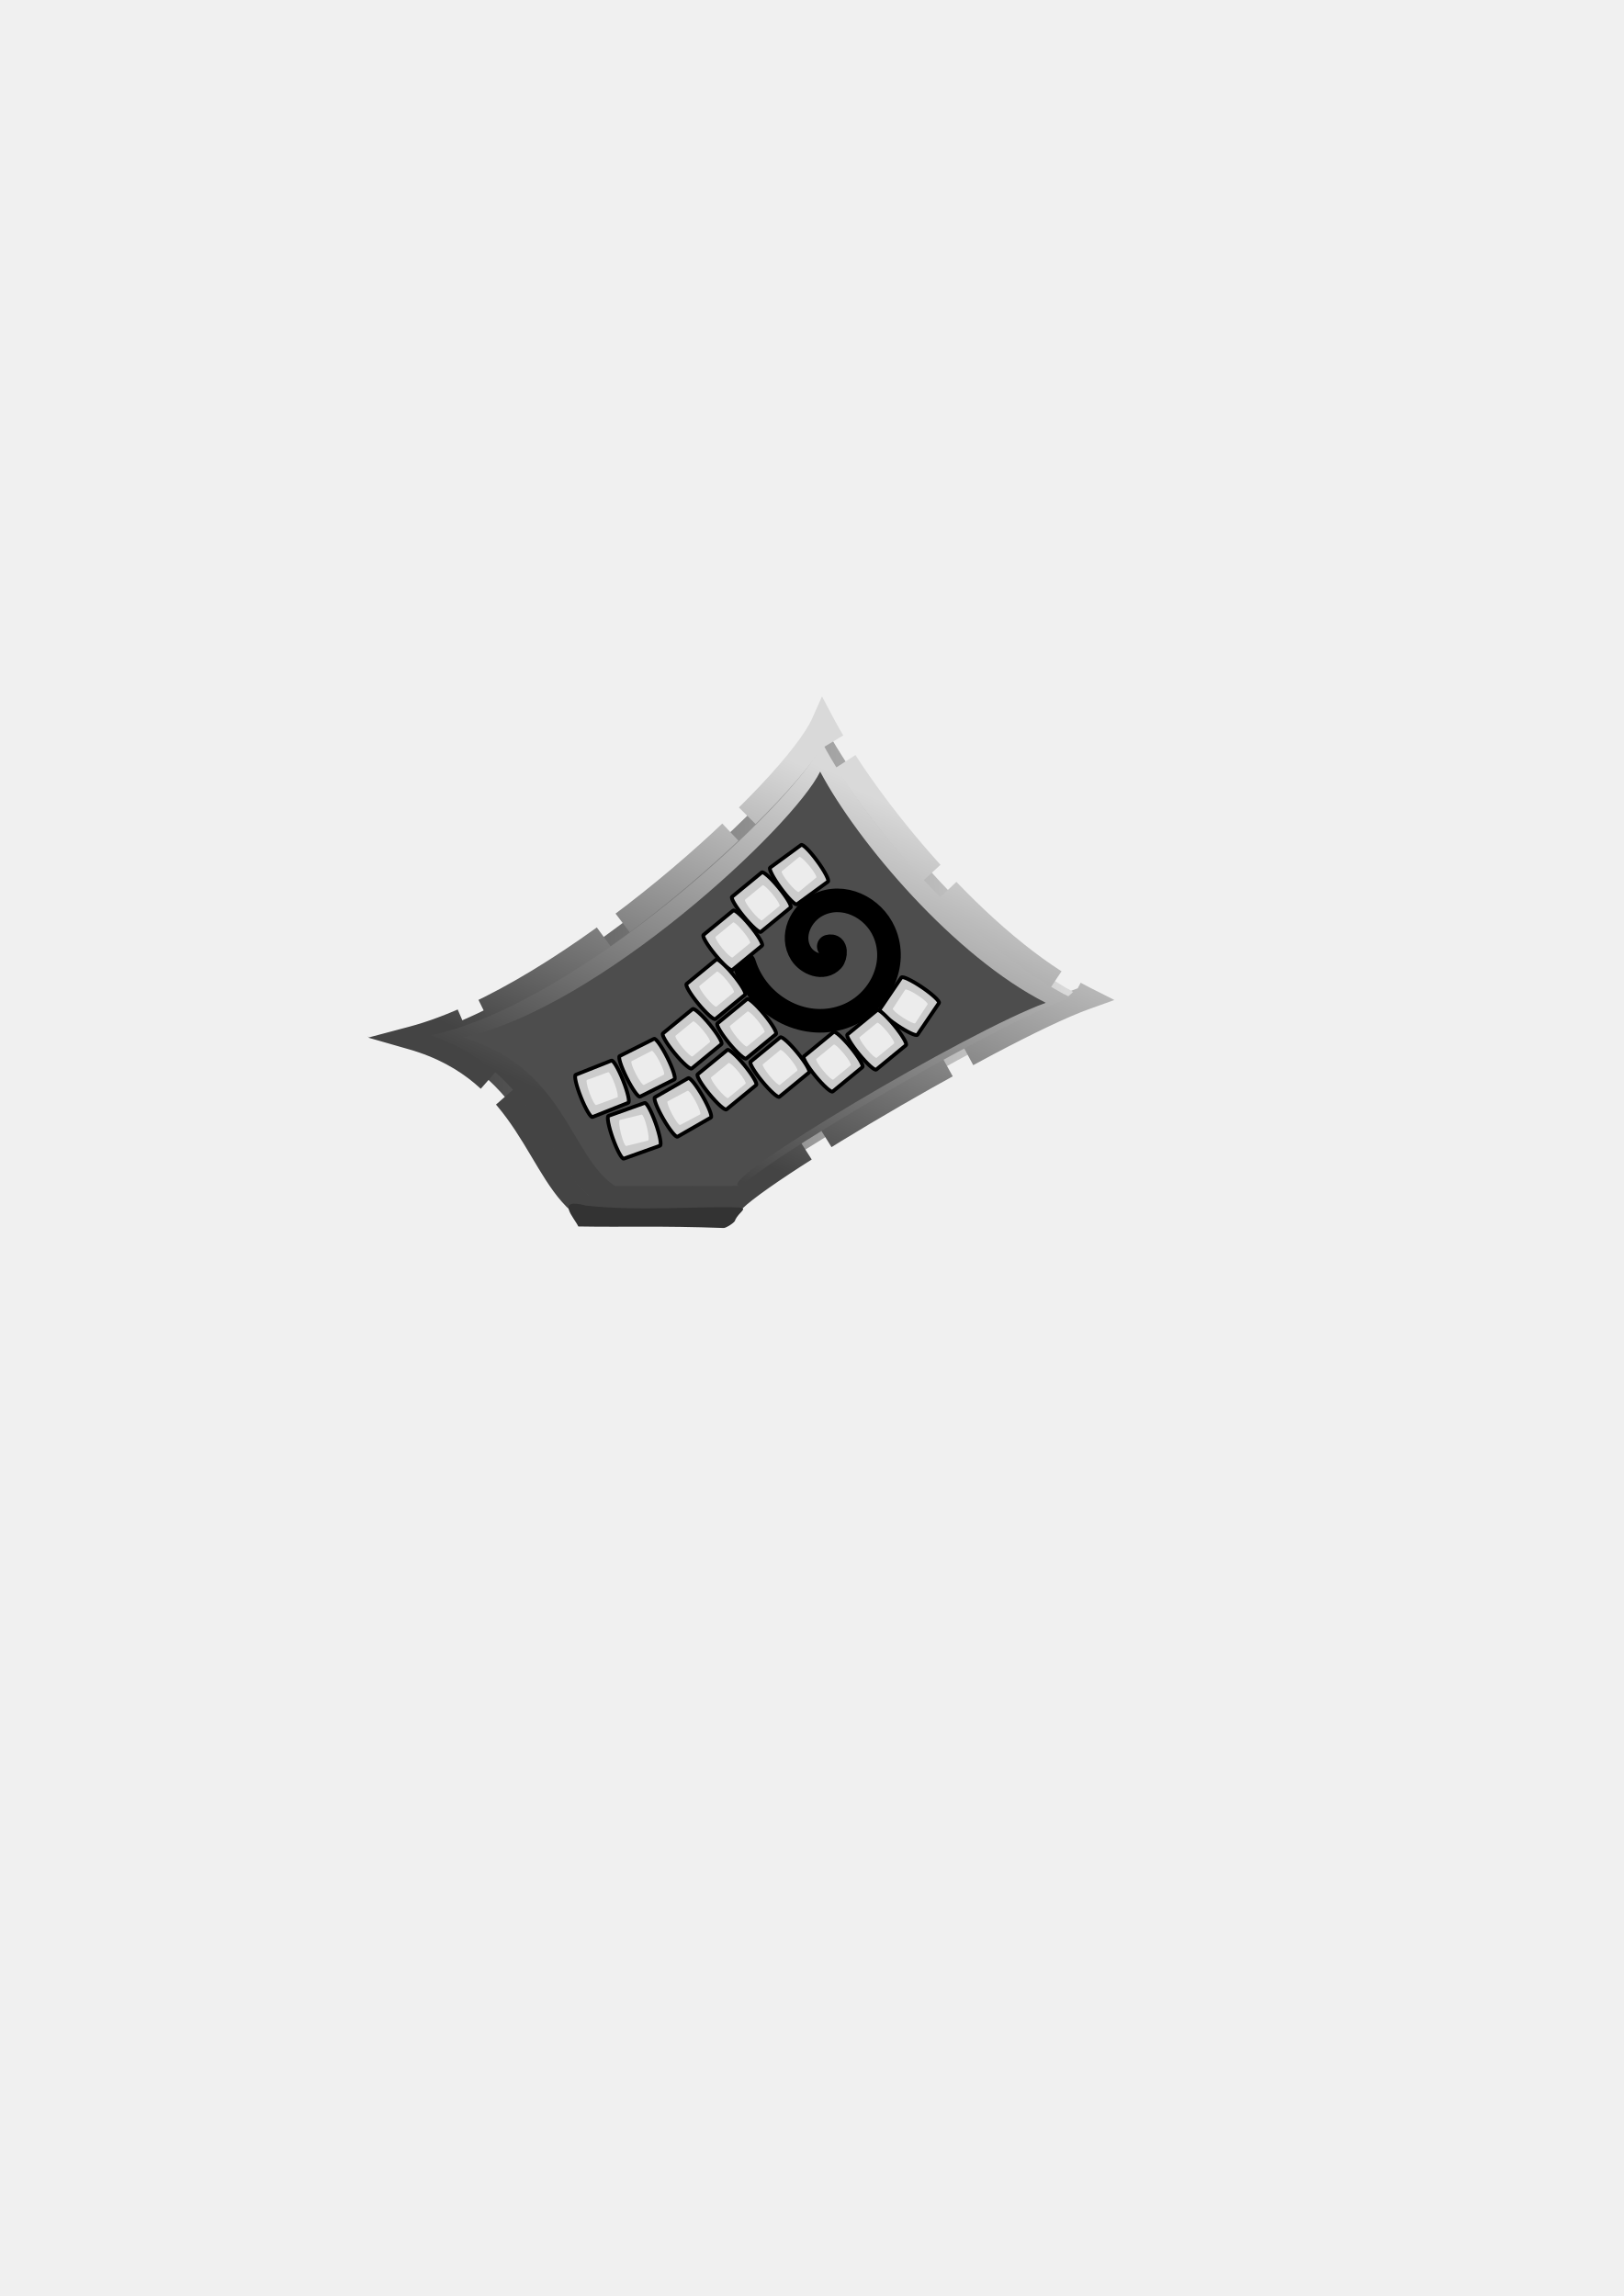
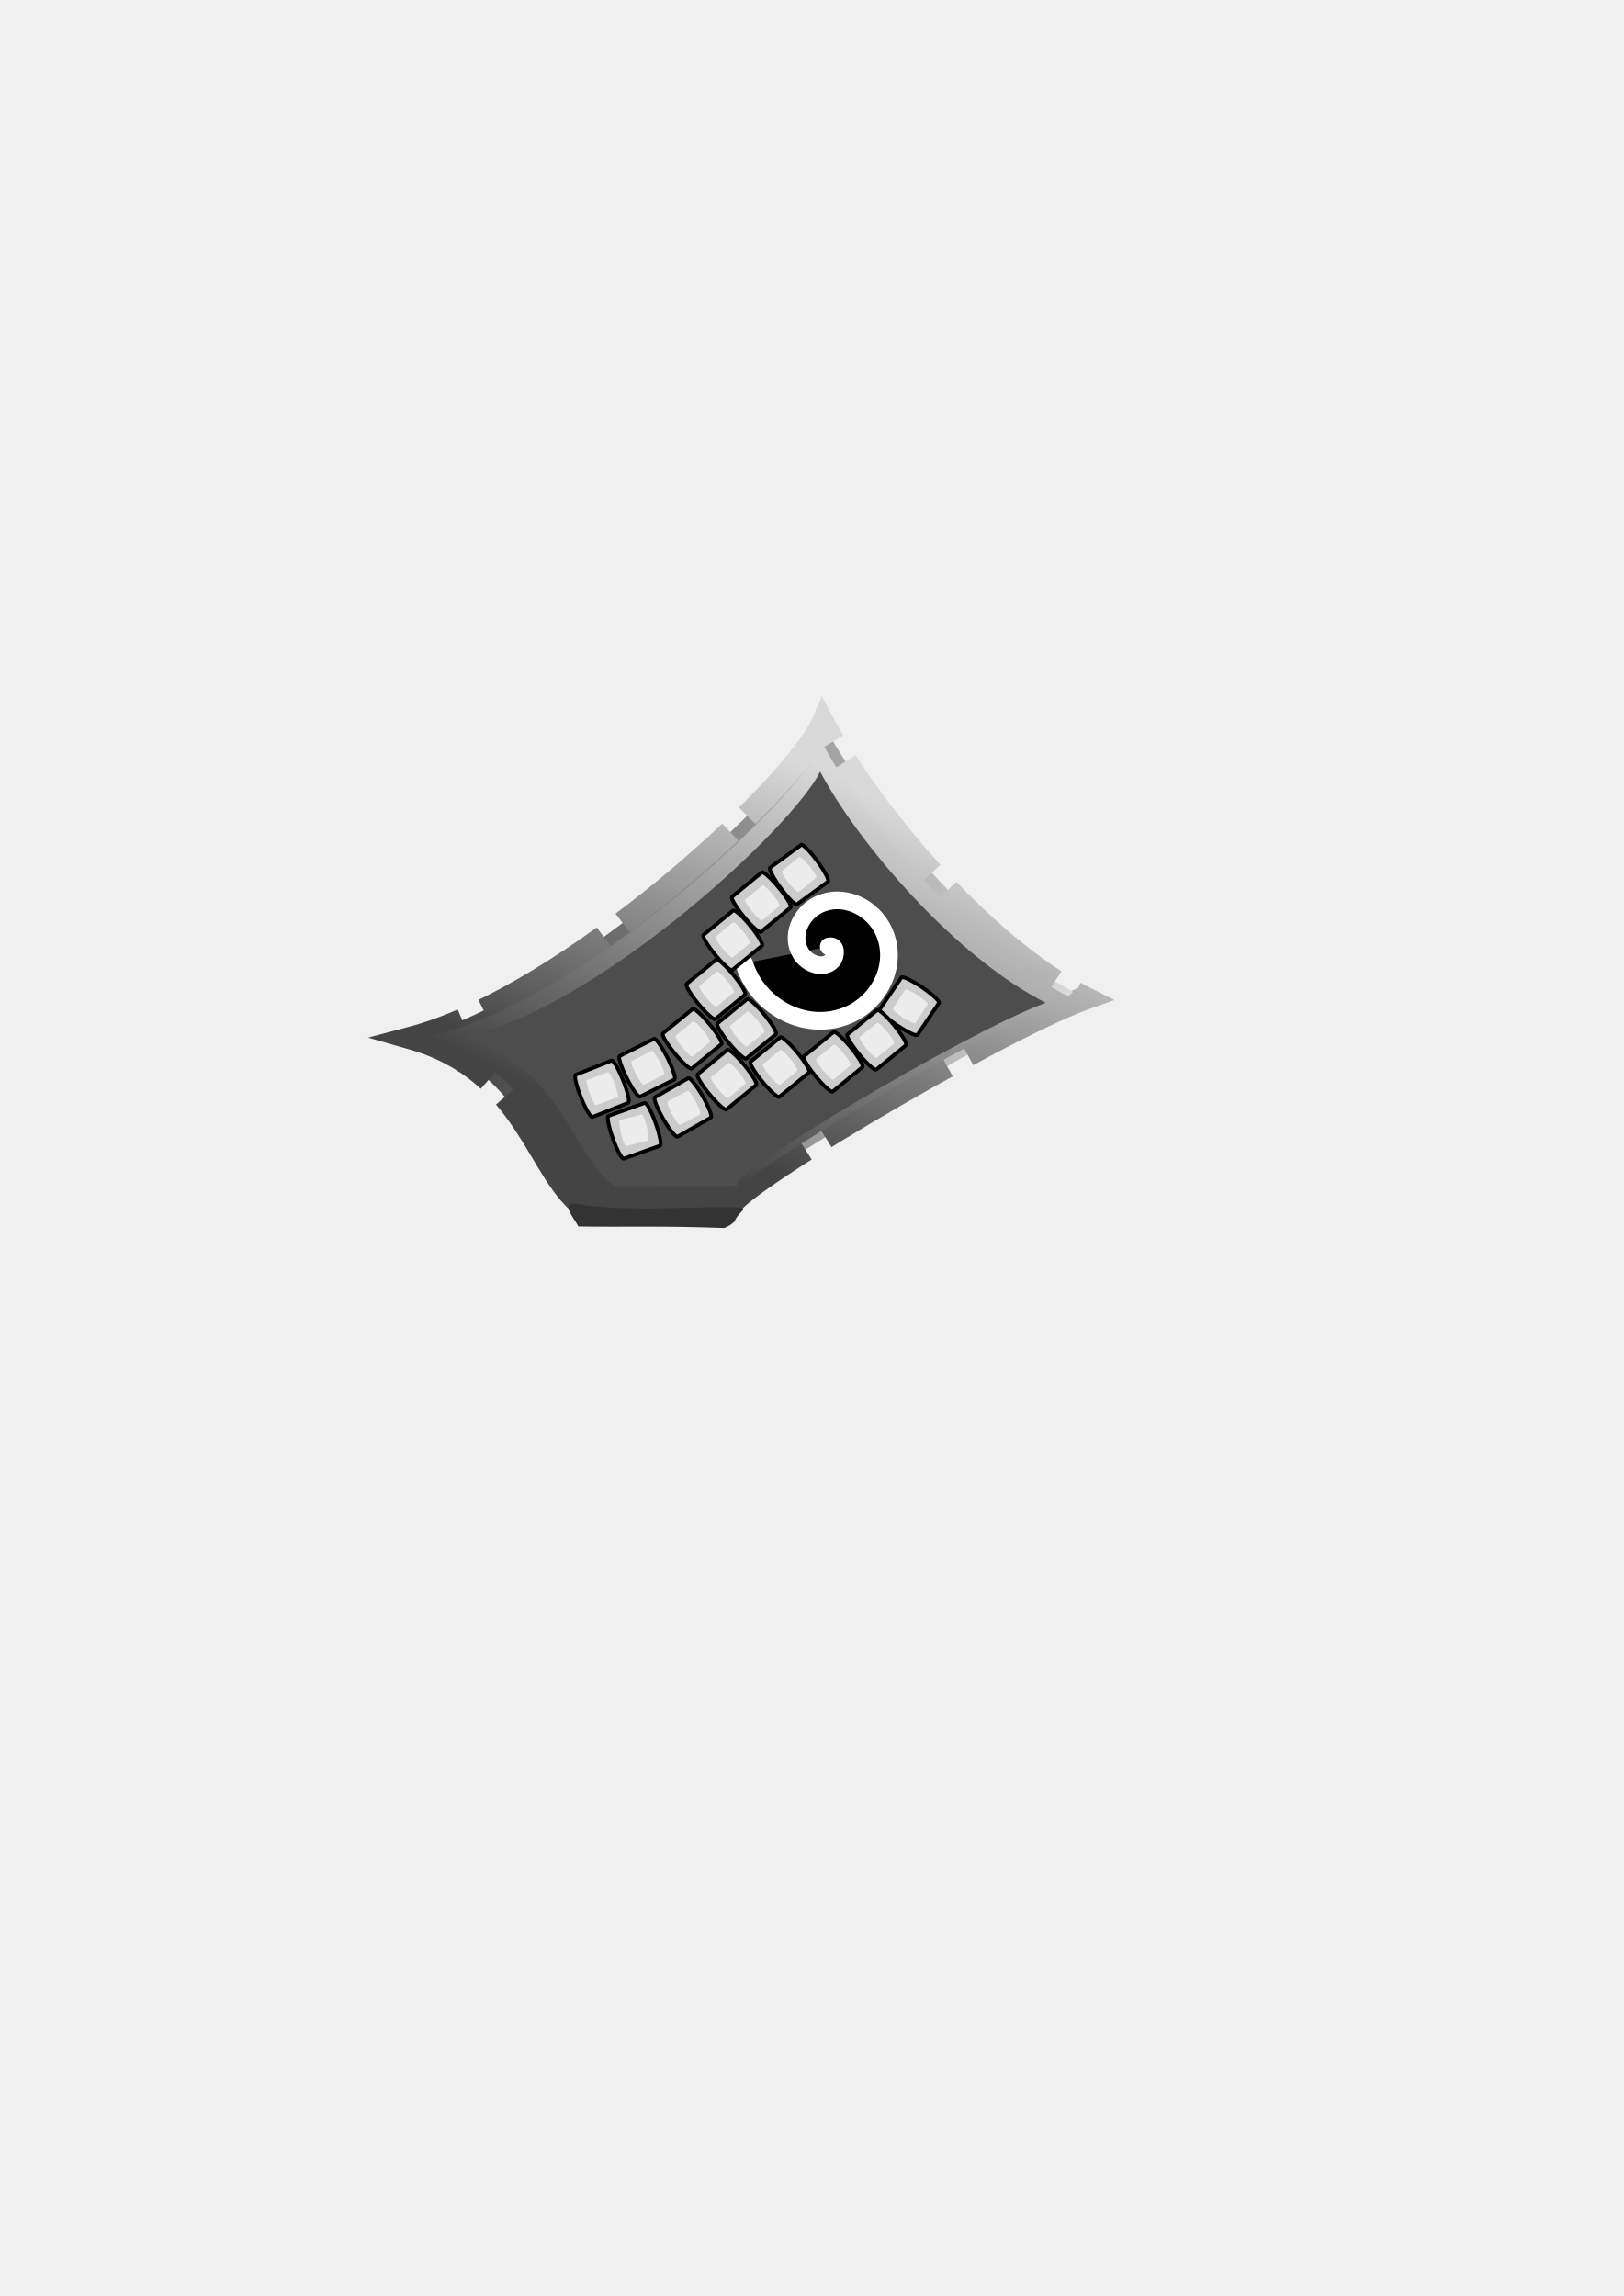
<svg xmlns="http://www.w3.org/2000/svg" xmlns:xlink="http://www.w3.org/1999/xlink" width="210mm" height="297mm" id="svg20632" version="1.1">
  <defs id="defs20634">
    <linearGradient xlink:href="#linearGradient6288" id="linearGradient6770" gradientUnits="userSpaceOnUse" gradientTransform="translate(-2428.467,-608.9006)" x1="-1578.846" y1="750.077" x2="-1662.808" y2="932.706" />
    <linearGradient id="linearGradient6288">
      <stop id="stop6298" offset="0" style="stop-color:#d9d9d9;stop-opacity:1;" />
      <stop style="stop-color:#444444;stop-opacity:1;" offset="1" id="stop6292" />
    </linearGradient>
    <linearGradient xlink:href="#linearGradient6288" id="linearGradient6768" gradientUnits="userSpaceOnUse" gradientTransform="translate(-2428.467,-608.9006)" x1="-1588.09" y1="749.23" x2="-1664.673" y2="918.881" />
    <linearGradient xlink:href="#linearGradient6288" id="linearGradient4294" gradientUnits="userSpaceOnUse" gradientTransform="matrix(0.9999724,-7.4244406e-3,7.4244406e-3,0.9999724,1984.643,-382.4945)" x1="-1578.846" y1="750.077" x2="-1662.808" y2="932.706" />
    <linearGradient xlink:href="#linearGradient6288" id="linearGradient4297" gradientUnits="userSpaceOnUse" gradientTransform="matrix(0.9999724,-7.4244406e-3,7.4244406e-3,0.9999724,1984.643,-382.4945)" x1="-1588.09" y1="749.23" x2="-1664.673" y2="918.881" />
    <linearGradient xlink:href="#linearGradient6288" id="linearGradient4353" gradientUnits="userSpaceOnUse" x1="522.185" y1="492.167" x2="221.559" y2="510.249" />
  </defs>
  <g id="layer1">
    <g id="g2491">
      <g id="g4307">
        <path style="fill:url(#linearGradient4353);fill-opacity:1;fill-rule:evenodd;stroke:url(#linearGradient4297);stroke-width:11.486;stroke-linecap:butt;stroke-linejoin:miter;marker-start:none;stroke-miterlimit:4;stroke-dasharray:68.916, 11.486;stroke-dashoffset:0;stroke-opacity:1" d="M 287.543,591.295 C 262.321,575.255 259.252,524.042 201.533,507.502 277.775,487.245 388.141,385.385 402.262,353.583 423.446,393.601 479.028,462.173 530.248,488.01 487.001,503.534 343.699,588.468 357.282,591.19" id="path6726" />
        <path style="fill:none;fill-rule:evenodd;stroke:#808080;stroke-width:0.1;stroke-linecap:butt;stroke-linejoin:miter;stroke-miterlimit:4;stroke-dasharray:none;stroke-opacity:1" d="M 179.633,506.695 C 179.681,506.695 179.804,506.697 179.887,506.698 C 179.902,506.698 179.916,506.699 179.931,506.699" id="path7897" />
        <path style="fill:url(#linearGradient4294);fill-opacity:1;fill-rule:evenodd;stroke:none;stroke-width:11.486;stroke-linecap:butt;stroke-linejoin:miter;marker-start:none;stroke-miterlimit:4;stroke-dasharray:68.914, 11.486;stroke-dashoffset:0;stroke-opacity:1" d="M 290.854,586.804 C 266.848,571.537 264.215,524.448 210.364,506.211 C 282.914,491.018 387.814,393.143 402.19,363.611 C 422.352,401.699 474.482,463.067 523.233,487.659 C 482.071,502.435 345.677,583.274 358.605,585.865" id="path6728" />
        <path style="fill:#4d4d4d;fill-opacity:1;fill-rule:evenodd;stroke:none;stroke-width:11.486;stroke-linecap:butt;stroke-linejoin:miter;marker-start:none;stroke-miterlimit:4;stroke-dasharray:68.914, 11.486;stroke-dashoffset:0;stroke-opacity:1" d="M 300.71,579.86 C 278.834,565.948 276.173,521.53 226.111,507.184 C 292.222,493.34 387.812,404.151 400.912,377.239 C 419.285,411.947 466.789,467.869 511.213,490.278 C 473.705,503.743 349.415,577.408 361.196,579.769" id="path6730" />
-         <path style="fill:none;fill-rule:evenodd;stroke:#000000;stroke-width:10;stroke-linecap:round;stroke-linejoin:miter;stroke-miterlimit:4;stroke-dasharray:none;stroke-opacity:1" id="path6732" d="M -1841.792,591.638 C -1838.164,591.998 -1840.487,596.707 -1842.391,597.669 C -1847.548,600.276 -1852.83,595.261 -1853.854,590.441 C -1855.685,581.819 -1848.134,574.446 -1839.997,573.546 C -1828.055,572.225 -1818.344,582.6 -1817.67,594.032 C -1816.771,609.269 -1830.062,621.383 -1844.785,621.791 C -1863.311,622.305 -1877.854,606.057 -1877.976,588.047 C -1877.981,587.342 -1877.965,586.637 -1877.929,585.932" transform="matrix(1.081431,-0.4011848,0.4011848,1.081431,2159.544,-915.9844)" />
+         <path style="fill:#000000;fill-rule:evenodd;stroke:#ffffff;stroke-width:7.5;stroke-linecap:round;stroke-linejoin:miter;stroke-miterlimit:4;stroke-dasharray:none;stroke-opacity:1" id="path6732" d="M -1841.792,591.638 C -1838.164,591.998 -1840.487,596.707 -1842.391,597.669 C -1847.548,600.276 -1852.83,595.261 -1853.854,590.441 C -1855.685,581.819 -1848.134,574.446 -1839.997,573.546 C -1828.055,572.225 -1818.344,582.6 -1817.67,594.032 C -1816.771,609.269 -1830.062,621.383 -1844.785,621.791 C -1863.311,622.305 -1877.854,606.057 -1877.976,588.047 C -1877.981,587.342 -1877.965,586.637 -1877.929,585.932" transform="matrix(1.081431,-0.4011848,0.4011848,1.081431,2159.544,-915.9844)" />
        <g id="g6734" transform="matrix(0.9060636,0.3613978,-0.3613978,0.9060636,2150.533,295.019)" style="fill:#e6e6e6">
          <rect transform="matrix(-0.8757396,-0.4827838,-0.4829096,0.8756702,0,0)" ry="1.767" rx="18.522" y="1537.923" x="959.762" height="22.774" width="22.778" id="rect6736" style="opacity:1;fill:#cccccc;fill-opacity:1;stroke:#000000;stroke-width:1.873;stroke-miterlimit:4;stroke-dasharray:none;stroke-dashoffset:0;stroke-opacity:1" />
          <rect transform="matrix(-0.9767069,-0.2145779,-0.2147181,0.9766761,0,0)" ry="1.767" rx="18.522" y="1137.089" x="1322.746" height="22.774" width="22.778" id="rect6738" style="opacity:1;fill:#cccccc;fill-opacity:1;stroke:#000000;stroke-width:1.873;stroke-miterlimit:4;stroke-dasharray:none;stroke-dashoffset:0;stroke-opacity:1" />
          <rect transform="matrix(-0.8757396,-0.4827838,-0.4829096,0.8756702,0,0)" ry="1.767" rx="18.522" y="1515.588" x="944.866" height="22.774" width="22.778" id="rect6740" style="opacity:1;fill:#cccccc;fill-opacity:1;stroke:#000000;stroke-width:1.873;stroke-miterlimit:4;stroke-dasharray:none;stroke-dashoffset:0;stroke-opacity:1" />
          <rect transform="matrix(-0.8757396,-0.4827838,-0.4829096,0.8756702,0,0)" ry="1.767" rx="18.522" y="1538.586" x="985.132" height="22.774" width="22.778" id="rect6742" style="opacity:1;fill:#cccccc;fill-opacity:1;stroke:#000000;stroke-width:1.873;stroke-miterlimit:4;stroke-dasharray:none;stroke-dashoffset:0;stroke-opacity:1" />
          <rect transform="matrix(-0.8757396,-0.4827838,-0.4829096,0.8756702,0,0)" ry="1.767" rx="18.522" y="1491.742" x="939.518" height="22.774" width="22.778" id="rect6744" style="opacity:1;fill:#cccccc;fill-opacity:1;stroke:#000000;stroke-width:1.873;stroke-miterlimit:4;stroke-dasharray:none;stroke-dashoffset:0;stroke-opacity:1" />
          <rect transform="matrix(-0.8757396,-0.4827838,-0.4829096,0.8756702,0,0)" ry="1.767" rx="18.522" y="1537.97" x="1010.241" height="22.774" width="22.778" id="rect6746" style="opacity:1;fill:#cccccc;fill-opacity:1;stroke:#000000;stroke-width:1.873;stroke-miterlimit:4;stroke-dasharray:none;stroke-dashoffset:0;stroke-opacity:1" />
          <rect transform="matrix(-0.8757396,-0.4827838,-0.4829096,0.8756702,0,0)" ry="1.767" rx="18.522" y="1515.828" x="1023.853" height="22.774" width="22.778" id="rect6748" style="opacity:1;fill:#cccccc;fill-opacity:1;stroke:#000000;stroke-width:1.873;stroke-miterlimit:4;stroke-dasharray:none;stroke-dashoffset:0;stroke-opacity:1" />
          <rect transform="matrix(-0.8757396,-0.4827838,-0.4829096,0.8756702,0,0)" ry="1.767" rx="18.522" y="1492.63" x="1029.535" height="22.774" width="22.778" id="rect6750" style="opacity:1;fill:#cccccc;fill-opacity:1;stroke:#000000;stroke-width:1.873;stroke-miterlimit:4;stroke-dasharray:none;stroke-dashoffset:0;stroke-opacity:1" />
          <rect transform="matrix(-0.847359,-0.5310204,-0.5311422,0.8472827,0,0)" ry="1.767" rx="18.522" y="1525.127" x="943.736" height="22.774" width="22.778" id="rect6752" style="opacity:1;fill:#cccccc;fill-opacity:1;stroke:#000000;stroke-width:1.873;stroke-miterlimit:4;stroke-dasharray:none;stroke-dashoffset:0;stroke-opacity:1" />
          <rect transform="matrix(-0.8757396,-0.4827838,-0.4829096,0.8756702,0,0)" ry="1.767" rx="18.522" y="1562.879" x="998.591" height="22.774" width="22.778" id="rect6754" style="opacity:1;fill:#cccccc;fill-opacity:1;stroke:#000000;stroke-width:1.873;stroke-miterlimit:4;stroke-dasharray:none;stroke-dashoffset:0;stroke-opacity:1" />
          <rect transform="matrix(-0.8757396,-0.4827838,-0.4829096,0.8756702,0,0)" ry="1.767" rx="18.522" y="1562.423" x="971.699" height="22.774" width="22.778" id="rect6756" style="opacity:1;fill:#cccccc;fill-opacity:1;stroke:#000000;stroke-width:1.873;stroke-miterlimit:4;stroke-dasharray:none;stroke-dashoffset:0;stroke-opacity:1" />
          <rect transform="matrix(-0.7839127,-0.620871,-0.6209837,0.7838235,0,0)" ry="1.767" rx="18.522" y="1729.342" x="697.002" height="22.774" width="22.778" id="rect6758" style="opacity:1;fill:#cccccc;fill-opacity:1;stroke:#000000;stroke-width:1.873;stroke-miterlimit:4;stroke-dasharray:none;stroke-dashoffset:0;stroke-opacity:1" />
          <rect transform="matrix(-0.7474145,-0.664358,-0.6644652,0.7473192,0,0)" ry="1.767" rx="18.522" y="1773.909" x="622.893" height="22.774" width="22.778" id="rect6760" style="opacity:1;fill:#cccccc;fill-opacity:1;stroke:#000000;stroke-width:1.873;stroke-miterlimit:4;stroke-dasharray:none;stroke-dashoffset:0;stroke-opacity:1" />
          <rect transform="matrix(-0.6616868,-0.7497803,-0.7498753,0.6615792,0,0)" ry="1.767" rx="18.522" y="1854.163" x="374.984" height="22.774" width="22.778" id="rect6762" style="opacity:1;fill:#cccccc;fill-opacity:1;stroke:#000000;stroke-width:1.873;stroke-miterlimit:4;stroke-dasharray:none;stroke-dashoffset:0;stroke-opacity:1" />
          <rect transform="matrix(-0.6874343,-0.7262466,-0.7263451,0.6873302,0,0)" ry="1.767" rx="18.522" y="1846.784" x="465.344" height="22.774" width="22.778" id="rect6764" style="opacity:1;fill:#cccccc;fill-opacity:1;stroke:#000000;stroke-width:1.873;stroke-miterlimit:4;stroke-dasharray:none;stroke-dashoffset:0;stroke-opacity:1" />
        </g>
        <path style="fill:#444444;fill-opacity:1;fill-rule:evenodd;stroke:none;stroke-width:1px;stroke-linecap:butt;stroke-linejoin:miter;stroke-opacity:1" d="M 284.047,595.802 C 307.737,596.251 324.417,595.378 355.784,596.638 C 356.72,596.865 361.854,593.436 361.54,592.216 C 359.034,584.278 359.783,586.084 356.484,585.903 C 337.117,585.029 314.055,587.647 287.869,584.445 C 281.664,585.071 282.212,591.282 284.047,595.802 z" id="path6766" />
        <rect transform="matrix(-0.6345586,-0.7728747,-0.7729659,0.6344476,0,0)" ry="1.015" rx="10.637" y="30.372" x="-627.14" height="13.079" width="13.082" id="rect6820" style="fill:#ececec;fill-opacity:1;stroke:none;stroke-width:1.873;stroke-miterlimit:4;stroke-dasharray:none;stroke-dashoffset:0;stroke-opacity:1" />
        <rect transform="matrix(-0.6345586,-0.7728747,-0.7729659,0.6344476,0,0)" ry="1.015" rx="10.637" y="29.577" x="-602.589" height="13.079" width="13.082" id="rect6822" style="fill:#ececec;fill-opacity:1;stroke:none;stroke-width:1.873;stroke-miterlimit:4;stroke-dasharray:none;stroke-dashoffset:0;stroke-opacity:1" />
        <rect transform="matrix(-0.6345586,-0.7728747,-0.7729659,0.6344476,0,0)" ry="1.015" rx="10.637" y="8.213" x="-589.022" height="13.079" width="13.082" id="rect6824" style="fill:#ececec;fill-opacity:1;stroke:none;stroke-width:1.873;stroke-miterlimit:4;stroke-dasharray:none;stroke-dashoffset:0;stroke-opacity:1" />
        <rect transform="matrix(-0.6345586,-0.7728747,-0.7729659,0.6344476,0,0)" ry="1.015" rx="10.637" y="-14.452" x="-584.131" height="13.079" width="13.082" id="rect6826" style="fill:#ececec;fill-opacity:1;stroke:none;stroke-width:1.873;stroke-miterlimit:4;stroke-dasharray:none;stroke-dashoffset:0;stroke-opacity:1" />
        <rect transform="matrix(-0.6345586,-0.7728747,-0.7729659,0.6344476,0,0)" ry="1.015" rx="10.637" y="-37.13" x="-584.795" height="13.079" width="13.082" id="rect6828" style="fill:#ececec;fill-opacity:1;stroke:none;stroke-width:1.873;stroke-miterlimit:4;stroke-dasharray:none;stroke-dashoffset:0;stroke-opacity:1" />
        <rect transform="matrix(-0.8373556,-0.5466586,-0.5467789,0.837277,0,0)" ry="1.015" rx="10.637" y="162.24" x="-648.126" height="13.079" width="13.082" id="rect6830" style="fill:#ececec;fill-opacity:1;stroke:none;stroke-width:1.873;stroke-miterlimit:4;stroke-dasharray:none;stroke-dashoffset:0;stroke-opacity:1" />
        <rect transform="matrix(-0.6345586,-0.7728747,-0.7729659,0.6344476,0,0)" ry="1.015" rx="10.637" y="-15.085" x="-671.619" height="13.079" width="13.082" id="rect6832" style="fill:#ececec;fill-opacity:1;stroke:none;stroke-width:1.873;stroke-miterlimit:4;stroke-dasharray:none;stroke-dashoffset:0;stroke-opacity:1" />
        <rect transform="matrix(-0.6345586,-0.7728747,-0.7729659,0.6344476,0,0)" ry="1.015" rx="10.637" y="8.074" x="-666.409" height="13.079" width="13.082" id="rect6834" style="fill:#ececec;fill-opacity:1;stroke:none;stroke-width:1.873;stroke-miterlimit:4;stroke-dasharray:none;stroke-dashoffset:0;stroke-opacity:1" />
        <rect transform="matrix(-0.6345586,-0.7728747,-0.7729659,0.6344476,0,0)" ry="1.015" rx="10.637" y="29.921" x="-651.863" height="13.079" width="13.082" id="rect6836" style="fill:#ececec;fill-opacity:1;stroke:none;stroke-width:1.873;stroke-miterlimit:4;stroke-dasharray:none;stroke-dashoffset:0;stroke-opacity:1" />
        <rect transform="matrix(-0.6345586,-0.7728747,-0.7729659,0.6344476,0,0)" ry="1.015" rx="10.637" y="54.043" x="-613.993" height="13.079" width="13.082" id="rect6838" style="fill:#ececec;fill-opacity:1;stroke:none;stroke-width:1.873;stroke-miterlimit:4;stroke-dasharray:none;stroke-dashoffset:0;stroke-opacity:1" />
        <rect transform="matrix(-0.6345586,-0.7728747,-0.7729659,0.6344476,0,0)" ry="1.015" rx="10.637" y="53.511" x="-640.759" height="13.079" width="13.082" id="rect6840" style="fill:#ececec;fill-opacity:1;stroke:none;stroke-width:1.873;stroke-miterlimit:4;stroke-dasharray:none;stroke-dashoffset:0;stroke-opacity:1" />
        <rect transform="matrix(-0.4577609,-0.8890753,-0.8891411,0.4576332,0,0)" ry="1.015" rx="10.637" y="-49.067" x="-615.666" height="13.079" width="13.082" id="rect6842" style="fill:#ececec;fill-opacity:1;stroke:none;stroke-width:1.873;stroke-miterlimit:4;stroke-dasharray:none;stroke-dashoffset:0;stroke-opacity:1" />
        <rect transform="matrix(-0.4681376,-0.8836556,-0.8837228,0.4680106,0,0)" ry="1.015" rx="10.637" y="-48.391" x="-641.654" height="13.079" width="13.082" id="rect6844" style="fill:#ececec;fill-opacity:1;stroke:none;stroke-width:1.873;stroke-miterlimit:4;stroke-dasharray:none;stroke-dashoffset:0;stroke-opacity:1" />
        <rect transform="matrix(-0.2392959,-0.9709467,-0.970981,0.2391565,0,0)" ry="1.015" rx="10.637" y="-175.17" x="-617.206" height="13.079" width="13.082" id="rect6846" style="fill:#ececec;fill-opacity:1;stroke:none;stroke-width:1.873;stroke-miterlimit:4;stroke-dasharray:none;stroke-dashoffset:0;stroke-opacity:1" />
        <rect transform="matrix(-0.3440762,-0.9389417,-0.9389911,0.3439413,0,0)" ry="1.015" rx="10.637" y="-99.796" x="-607.543" height="13.079" width="13.082" id="rect6848" style="fill:#ececec;fill-opacity:1;stroke:none;stroke-width:1.873;stroke-miterlimit:4;stroke-dasharray:none;stroke-dashoffset:0;stroke-opacity:1" />
        <path style="fill:#d9d9d9;fill-opacity:1;fill-rule:evenodd;stroke:none;stroke-width:1px;stroke-linecap:butt;stroke-linejoin:miter;stroke-opacity:1" d="M 524.518,484.993 C 524.161,485.464 522.99,486.427 522.19,487.061 C 521.322,486.579 520.556,486.235 519.788,485.858 C 519.386,485.661 519.957,484.672 520.119,484.342 C 520.382,483.806 520.759,483.459 521.577,483.452 C 522.821,483.723 523.408,484.363 524.518,484.993 z" id="path6850" />
        <path style="fill:none;fill-rule:evenodd;stroke:#ffffff;stroke-width:0.1;stroke-linecap:butt;stroke-linejoin:miter;stroke-miterlimit:4;stroke-dasharray:none;stroke-opacity:1" d="M 544.115,488.86 C 544.163,488.86 544.286,488.862 544.369,488.863 C 544.383,488.864 544.398,488.864 544.413,488.864" id="path7895" />
      </g>
      <path style="fill:#333333;fill-opacity:1;fill-rule:evenodd;stroke:none;stroke-width:1px;stroke-linecap:butt;stroke-linejoin:miter;stroke-opacity:1" d="M 282.687,599.618 C 306.132,600.021 322.64,599.237 353.682,600.369 C 354.608,600.572 359.689,597.494 359.378,596.399 C 361.398,592.399 365.765,590.77 361.374,590.358 C 342.208,589.573 312.385,592.298 286.47,589.424 C 270.954,585.361 280.872,595.561 282.687,599.618 z" id="path2489" />
    </g>
  </g>
</svg>
